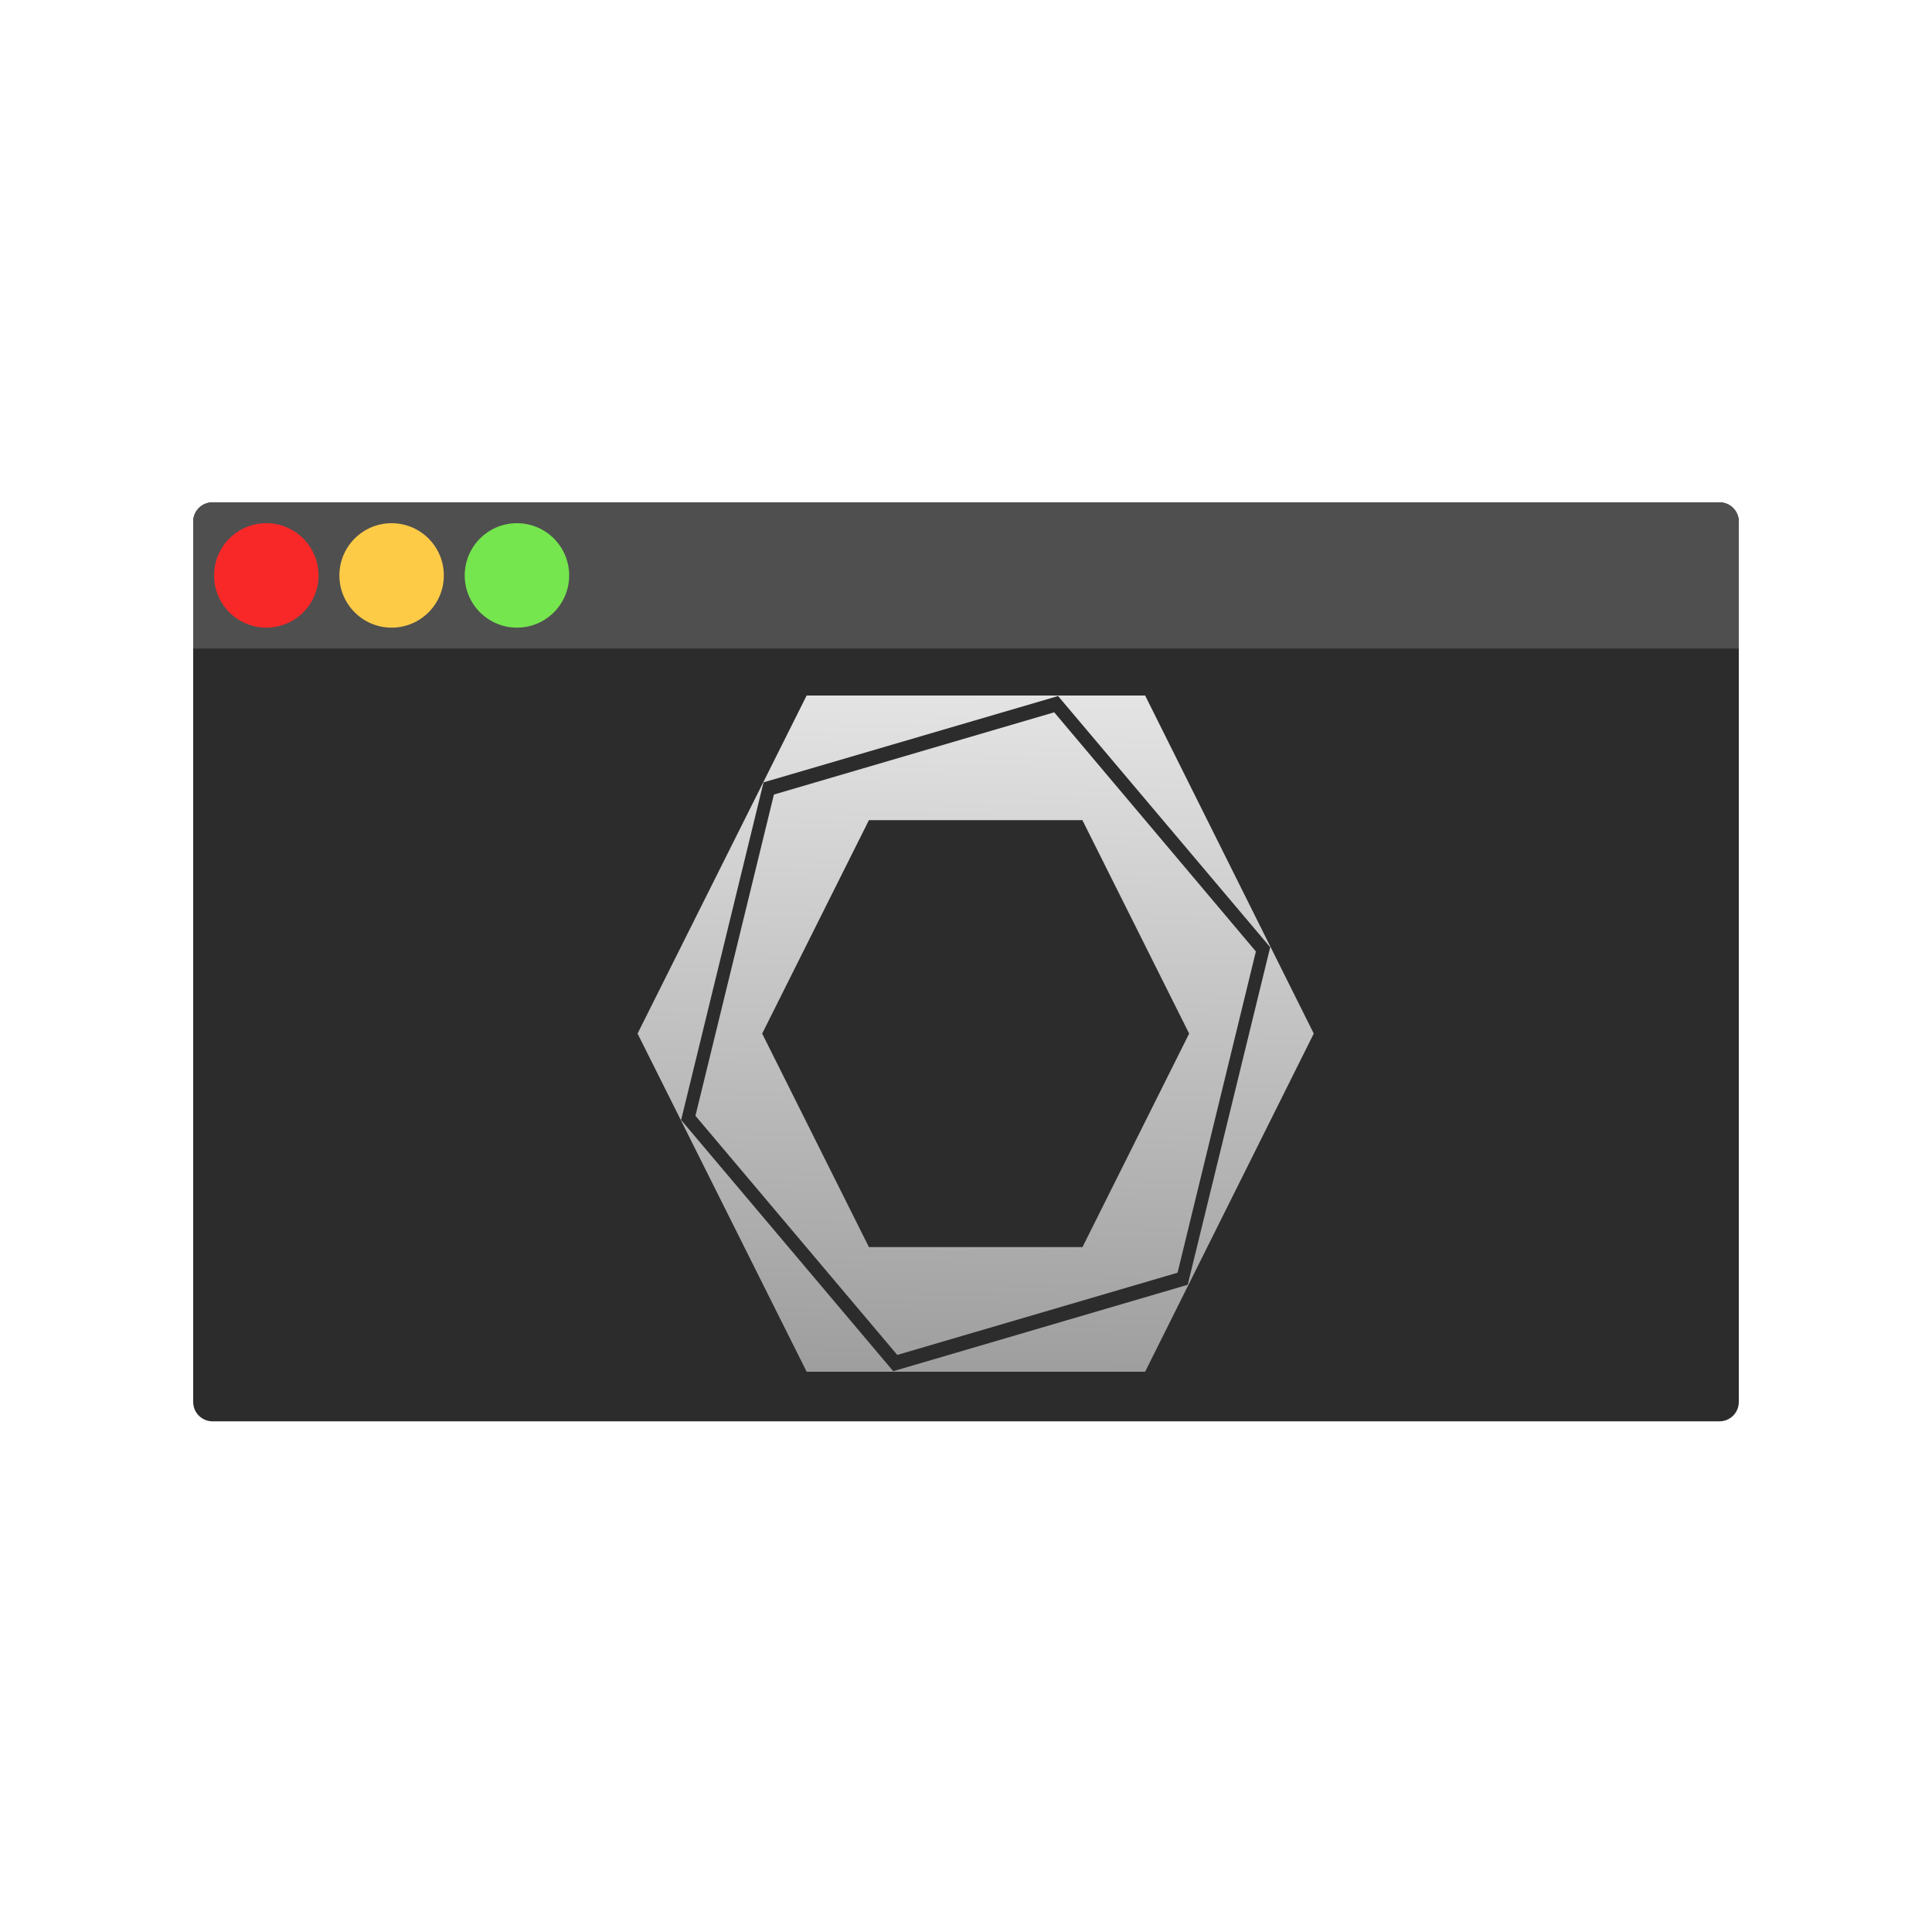
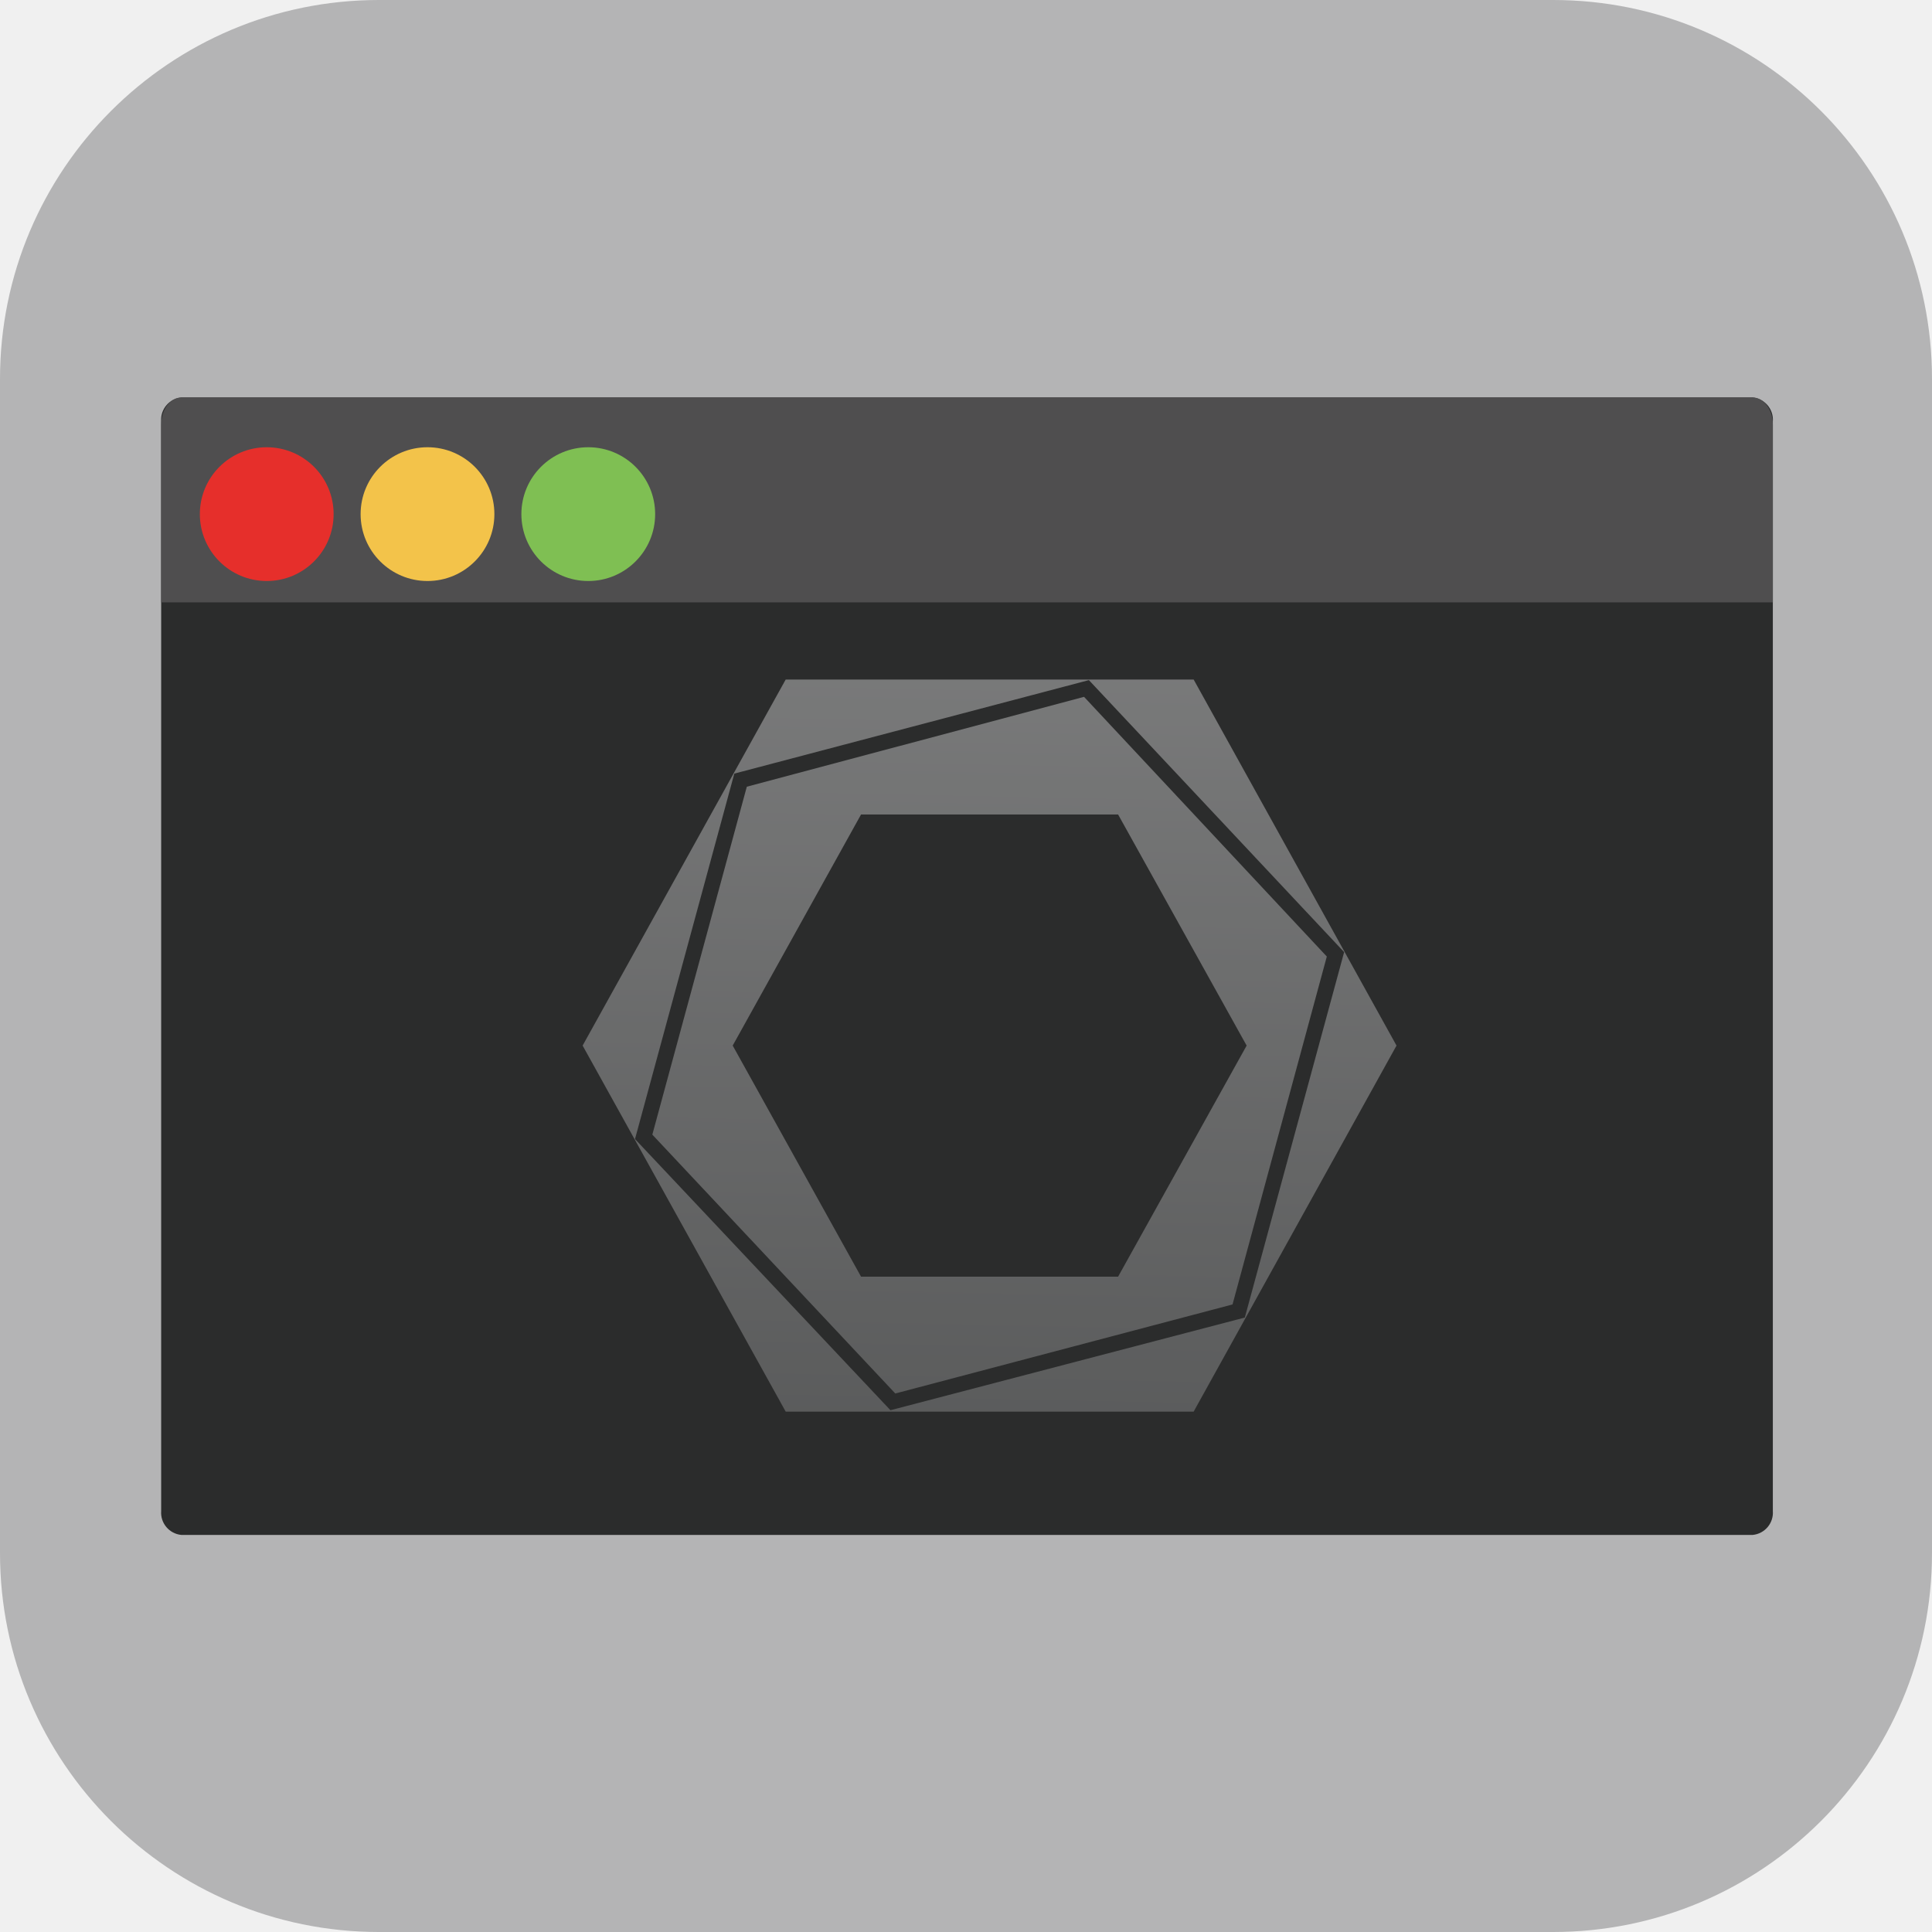
- <svg xmlns="http://www.w3.org/2000/svg" width="100" height="100" viewBox="0 0 100 100" fill="none">
-   <rect width="100" height="100" fill="white" />
-   <rect x="10" y="26" width="80" height="47.568" rx="1" fill="#2C2C2C" />
-   <path fill-rule="evenodd" clip-rule="evenodd" d="M11 26C10.448 26 10 26.448 10 27V33.568H90V27C90 26.448 89.552 26 89 26H11Z" fill="#4F4F4F" />
-   <circle cx="13.784" cy="29.784" r="2.703" fill="#F82828" />
-   <circle cx="20.27" cy="29.784" r="2.703" fill="#FECB47" />
-   <circle cx="26.757" cy="29.784" r="2.703" fill="#75E64D" />
-   <path d="M59.272 36H41.752L33 53.498L41.752 71H59.272L68 53.498L59.272 36ZM46.234 70.973L35.255 57.971L39.521 40.495L54.766 36.027L65.745 49.029L61.475 66.5L46.234 70.973ZM54.566 36.869L40.058 41.125L35.996 57.753L46.442 70.131L60.95 65.875L65.004 49.247L54.566 36.869ZM56.029 64.549H44.975L39.45 53.498L44.975 42.451H56.025L61.55 53.498L56.029 64.549Z" fill="url(#paint0_linear)" />
+ <svg xmlns="http://www.w3.org/2000/svg" viewBox="0 0 95.9 95.9">
  <defs>
-     <linearGradient id="paint0_linear" x1="50.202" y1="71.131" x2="51.111" y2="30.731" gradientUnits="userSpaceOnUse">
-       <stop stop-color="#9E9E9F" />
-       <stop offset="1" stop-color="#EEEEEF" />
+     <style>.cls-1{fill:#b4b4b5;}.cls-2{fill:#2b2c2c;}.cls-3{fill:#4f4e4f;fill-rule:evenodd;}.cls-4{fill:#e62f2b;}.cls-5{fill:#f3c34a;}.cls-6{fill:#7fbf53;}.cls-7{opacity:0.42;fill:url(#名称未設定グラデーション_2);}</style>
+     <linearGradient id="名称未設定グラデーション_2" x1="48.75" y1="26.14" x2="49.6" y2="68.09" gradientTransform="matrix(1, 0, 0, -1, 0, 96.35)" gradientUnits="userSpaceOnUse">
+       <stop offset="0" stop-color="#9d9d9e" />
+       <stop offset="1" stop-color="#eeedee" />
    </linearGradient>
  </defs>
+   <g id="レイヤー_2" data-name="レイヤー 2">
+     <g id="レイヤー_1-2" data-name="レイヤー 1">
+       <rect class="cls-1" width="95.9" height="95.9" rx="18.81" />
+       <path class="cls-2" d="M9,19.73H87a1.11,1.11,0,0,1,1,1.19V75a1.11,1.11,0,0,1-1,1.19H9A1.11,1.11,0,0,1,8,75V20.92A1.11,1.11,0,0,1,9,19.73Z" />
+       <path class="cls-3" d="M9,19.73c-.55,0-1,.6-1,1.35V29.9H88V21.08c0-.75-.45-1.35-1-1.35Z" />
+       <circle class="cls-4" cx="13.24" cy="25.52" r="3.32" />
+       <circle class="cls-5" cx="21.22" cy="25.52" r="3.32" />
+       <circle class="cls-6" cx="29.2" cy="25.52" r="3.32" />
+       <path class="cls-7" d="M59.25,33.73H39L28.92,51.9,39,70.07H59.25L69.32,51.9ZM44.2,70,31.52,56.54,36.45,38.4l17.6-4.64,12.67,13.5L61.79,65.4Zm9.61-35.41L37.07,39.05,32.38,56.32,44.44,69.17l16.74-4.42,4.68-17.27ZM55.5,63.37H42.74L36.37,51.9l6.37-11.47H55.5L61.88,51.9Z" />
+     </g>
+   </g>
</svg>
